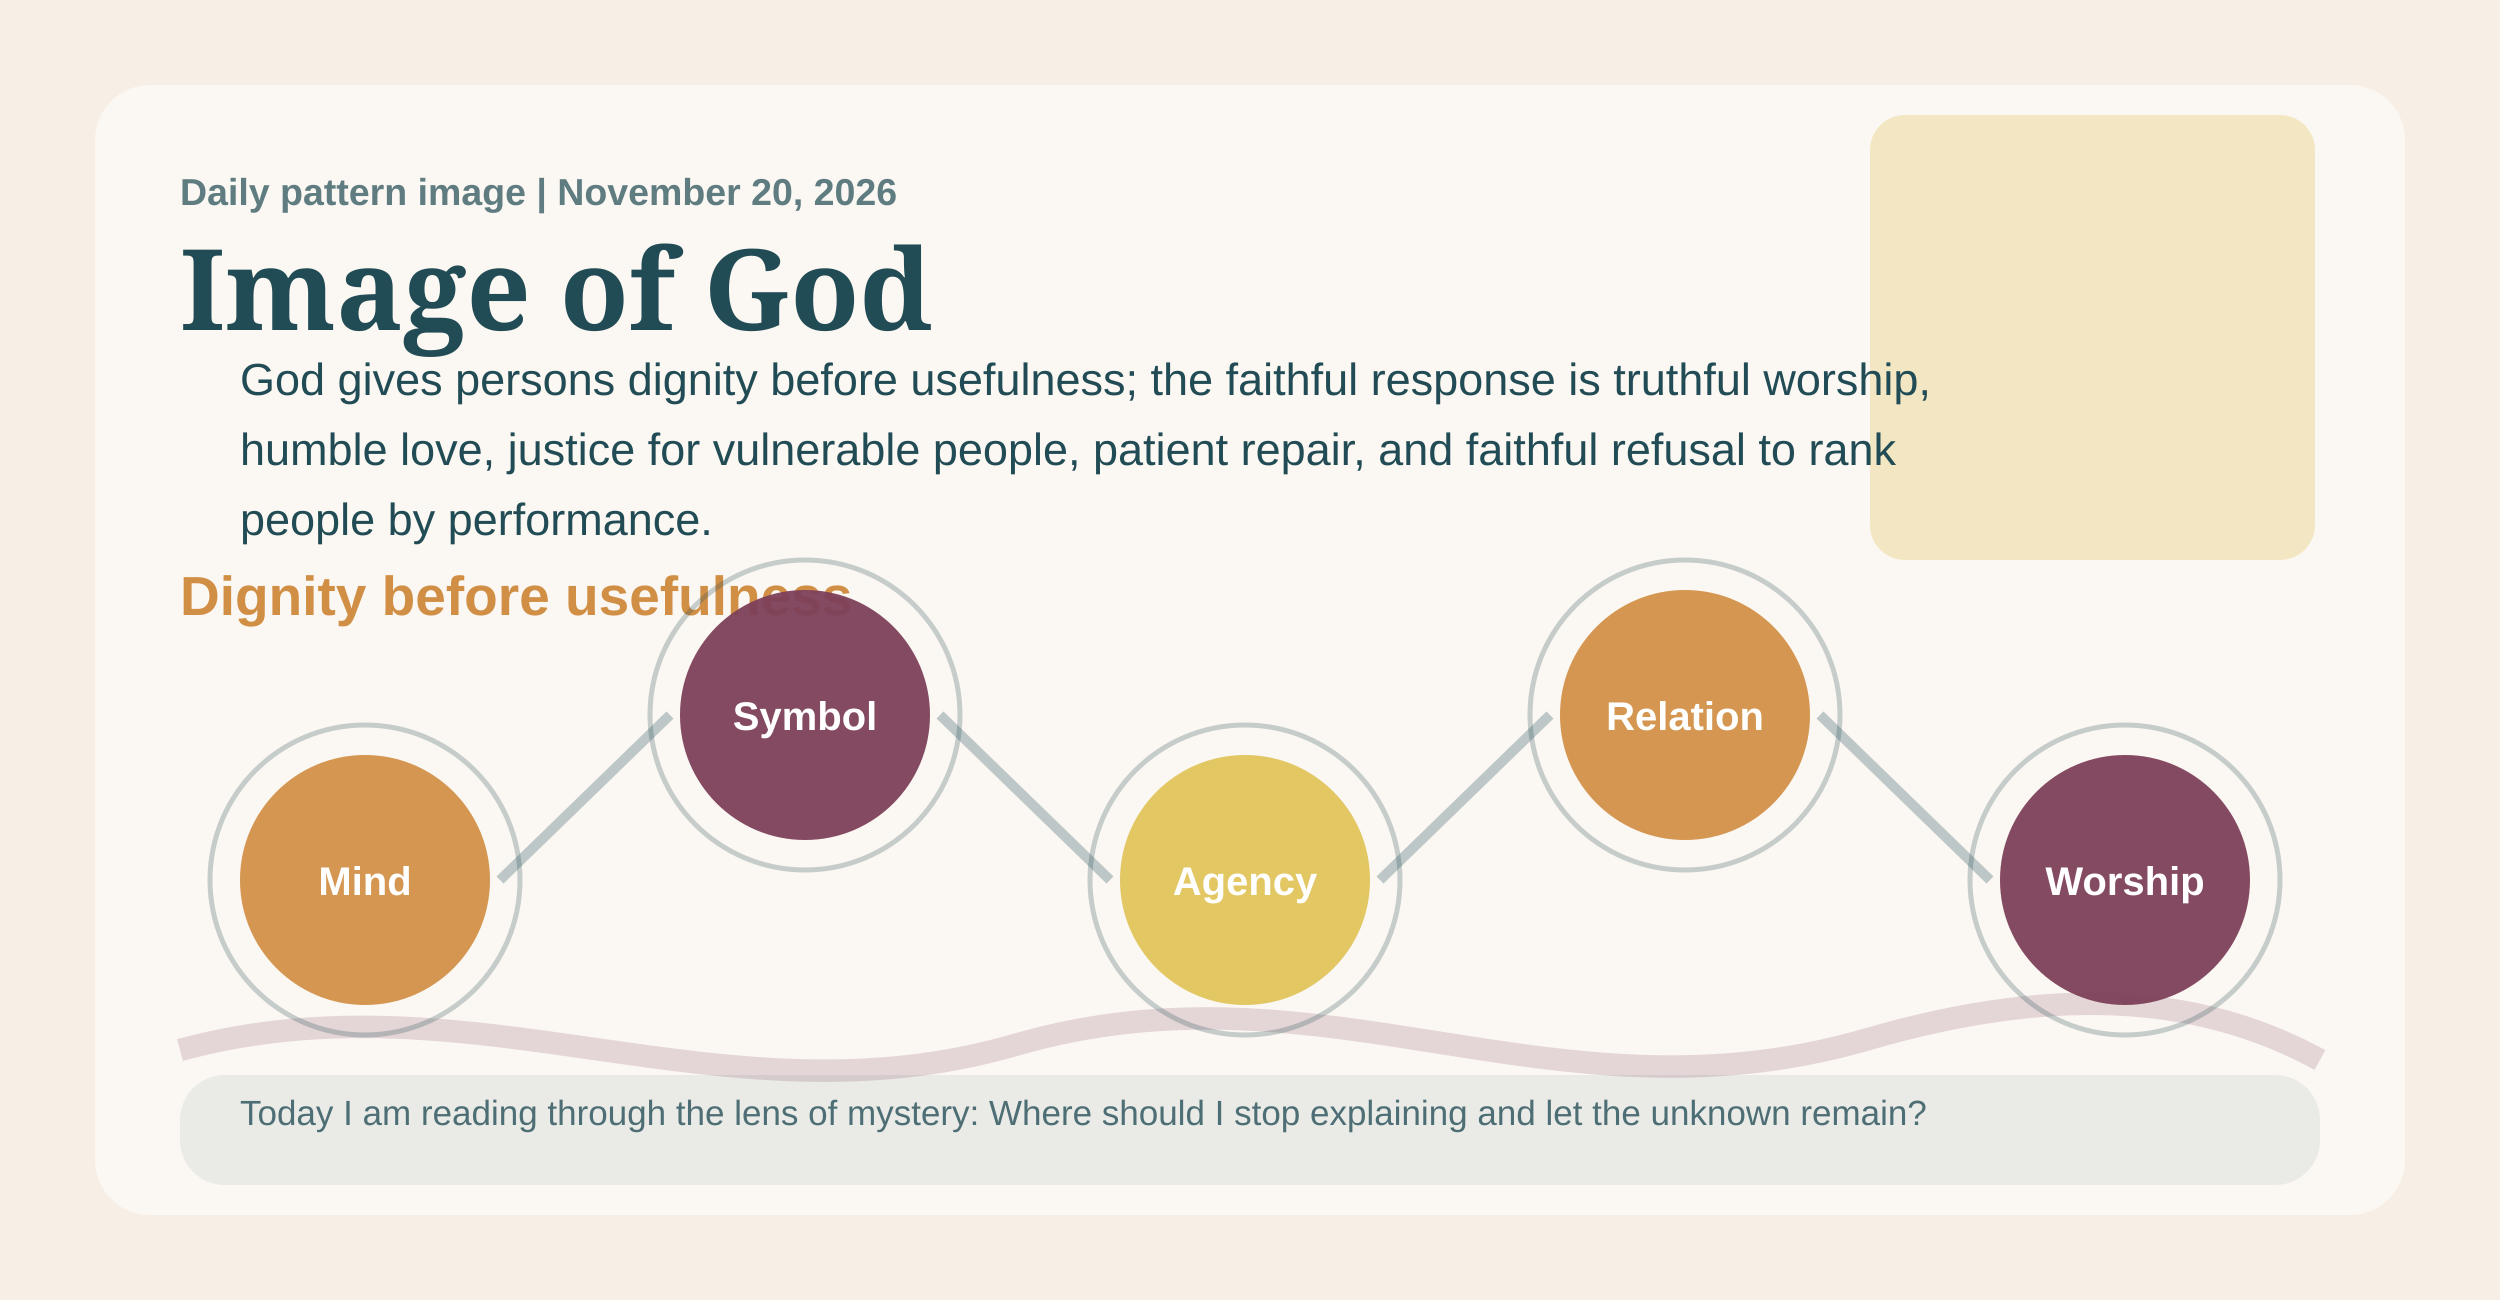
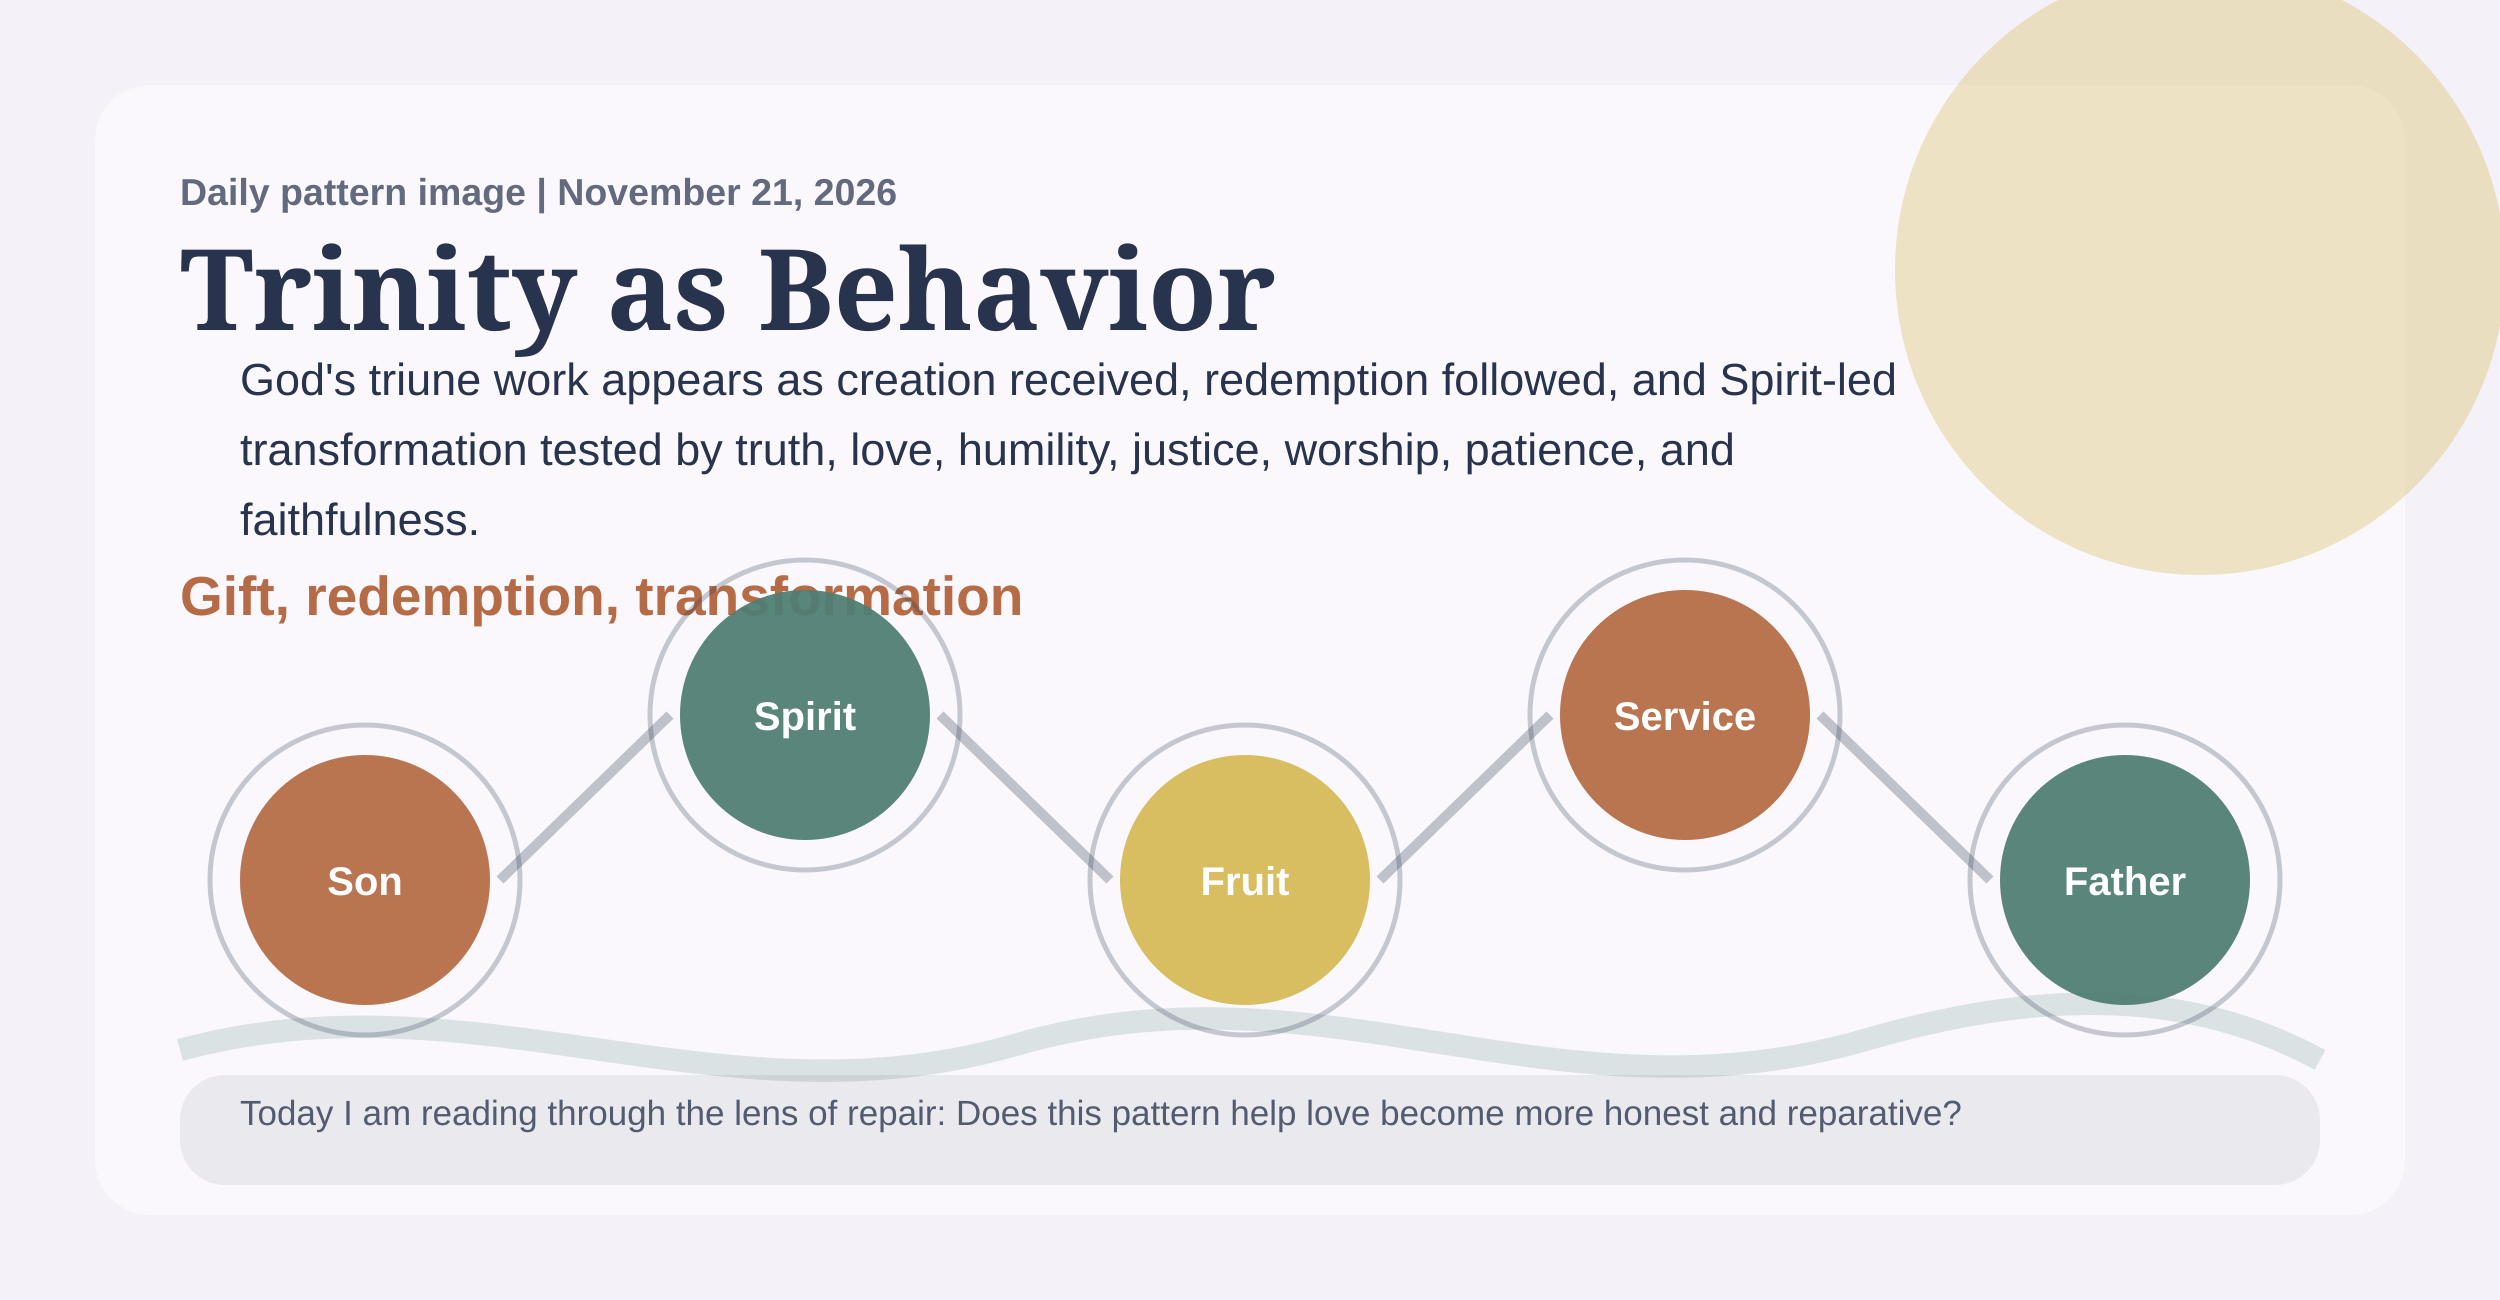
<svg xmlns="http://www.w3.org/2000/svg" width="1000" height="520" viewBox="0 0 1000 520" role="img" aria-labelledby="title desc">
  <style>
-     .eyebrow { font: 700 15px Arial, sans-serif; letter-spacing: 0; fill: #224c55; opacity: 0.72; }
-     .title { font: 700 45px Georgia, serif; letter-spacing: 0; fill: #224c55; }
-     .subtitle { font: 700 22px Arial, sans-serif; letter-spacing: 0; fill: #d18f46; }
-     .body { font: 18px Arial, sans-serif; letter-spacing: 0; fill: #224c55; }
-     .small { font: 14px Arial, sans-serif; letter-spacing: 0; fill: #224c55; opacity: 0.78; }
+     .eyebrow { font: 700 15px Arial, sans-serif; letter-spacing: 0; fill: #28334d; opacity: 0.72; }
+     .title { font: 700 45px Georgia, serif; letter-spacing: 0; fill: #28334d; }
+     .subtitle { font: 700 22px Arial, sans-serif; letter-spacing: 0; fill: #b56b45; }
+     .body { font: 18px Arial, sans-serif; letter-spacing: 0; fill: #28334d; }
+     .small { font: 14px Arial, sans-serif; letter-spacing: 0; fill: #28334d; opacity: 0.78; }
    .node { font: 700 16px Arial, sans-serif; letter-spacing: 0; fill: #ffffff; }
  </style>
-   <rect width="1000" height="520" fill="#f7efe5" />
+   <rect width="1000" height="520" fill="#f4f1f8" />
  <rect x="38" y="34" width="924" height="452" rx="22" fill="#ffffff" opacity="0.50" />
-   <rect x="748" y="46" width="178" height="178" rx="14" fill="#e0c35a" opacity="0.31" />
-   <path d="M72 420 C190 388 288 452 406 418 C530 382 620 452 746 416 C828 392 884 400 928 424" fill="none" stroke="#7c3f58" stroke-width="9" opacity="0.18" />
-   <text x="72" y="82" class="eyebrow">Daily pattern image | November 20, 2026</text>
-   <text x="72" y="132" class="title">Image of God</text>
-   <text x="72" y="246" class="subtitle">Dignity before usefulness</text>
-   <text x="96" y="158" class="body">God gives persons dignity before usefulness; the faithful response is truthful worship,</text>
-   <text x="96" y="186" class="body">humble love, justice for vulnerable people, patient repair, and faithful refusal to rank</text>
-   <text x="96" y="214" class="body">people by performance.</text>
-   <line x1="200" y1="352" x2="268" y2="286" stroke="#224c55" stroke-width="4" opacity="0.28" />
-   <line x1="376" y1="286" x2="444" y2="352" stroke="#224c55" stroke-width="4" opacity="0.28" />
-   <line x1="552" y1="352" x2="620" y2="286" stroke="#224c55" stroke-width="4" opacity="0.28" />
-   <line x1="728" y1="286" x2="796" y2="352" stroke="#224c55" stroke-width="4" opacity="0.28" />
-   <circle cx="146" cy="352" r="50" fill="#d18f46" opacity="0.94" />
-   <circle cx="146" cy="352" r="62" fill="none" stroke="#224c55" stroke-width="2" opacity="0.25" />
-   <text x="146" y="358" text-anchor="middle" class="node">Mind</text>
-   <circle cx="322" cy="286" r="50" fill="#7c3f58" opacity="0.94" />
-   <circle cx="322" cy="286" r="62" fill="none" stroke="#224c55" stroke-width="2" opacity="0.25" />
-   <text x="322" y="292" text-anchor="middle" class="node">Symbol</text>
-   <circle cx="498" cy="352" r="50" fill="#e0c35a" opacity="0.94" />
-   <circle cx="498" cy="352" r="62" fill="none" stroke="#224c55" stroke-width="2" opacity="0.25" />
-   <text x="498" y="358" text-anchor="middle" class="node">Agency</text>
-   <circle cx="674" cy="286" r="50" fill="#d18f46" opacity="0.94" />
-   <circle cx="674" cy="286" r="62" fill="none" stroke="#224c55" stroke-width="2" opacity="0.25" />
-   <text x="674" y="292" text-anchor="middle" class="node">Relation</text>
-   <circle cx="850" cy="352" r="50" fill="#7c3f58" opacity="0.94" />
-   <circle cx="850" cy="352" r="62" fill="none" stroke="#224c55" stroke-width="2" opacity="0.25" />
-   <text x="850" y="358" text-anchor="middle" class="node">Worship</text>
-   <rect x="72" y="430" width="856" height="44" rx="18" fill="#224c55" opacity="0.08" />
-   <text x="96" y="450" class="small">Today I am reading through the lens of mystery: Where should I stop explaining and let the unknown remain?</text>
+   <circle cx="880" cy="108" r="122" fill="#d7b957" opacity="0.34" />
+   <path d="M72 420 C190 388 288 452 406 418 C530 382 620 452 746 416 C828 392 884 400 928 424" fill="none" stroke="#4f7d73" stroke-width="9" opacity="0.18" />
+   <text x="72" y="82" class="eyebrow">Daily pattern image | November 21, 2026</text>
+   <text x="72" y="132" class="title">Trinity as Behavior</text>
+   <text x="72" y="246" class="subtitle">Gift, redemption, transformation</text>
+   <text x="96" y="158" class="body">God's triune work appears as creation received, redemption followed, and Spirit-led</text>
+   <text x="96" y="186" class="body">transformation tested by truth, love, humility, justice, worship, patience, and</text>
+   <text x="96" y="214" class="body">faithfulness.</text>
+   <line x1="200" y1="352" x2="268" y2="286" stroke="#28334d" stroke-width="4" opacity="0.28" />
+   <line x1="376" y1="286" x2="444" y2="352" stroke="#28334d" stroke-width="4" opacity="0.28" />
+   <line x1="552" y1="352" x2="620" y2="286" stroke="#28334d" stroke-width="4" opacity="0.28" />
+   <line x1="728" y1="286" x2="796" y2="352" stroke="#28334d" stroke-width="4" opacity="0.28" />
+   <circle cx="146" cy="352" r="50" fill="#b56b45" opacity="0.94" />
+   <circle cx="146" cy="352" r="62" fill="none" stroke="#28334d" stroke-width="2" opacity="0.25" />
+   <text x="146" y="358" text-anchor="middle" class="node">Son</text>
+   <circle cx="322" cy="286" r="50" fill="#4f7d73" opacity="0.94" />
+   <circle cx="322" cy="286" r="62" fill="none" stroke="#28334d" stroke-width="2" opacity="0.25" />
+   <text x="322" y="292" text-anchor="middle" class="node">Spirit</text>
+   <circle cx="498" cy="352" r="50" fill="#d7b957" opacity="0.94" />
+   <circle cx="498" cy="352" r="62" fill="none" stroke="#28334d" stroke-width="2" opacity="0.25" />
+   <text x="498" y="358" text-anchor="middle" class="node">Fruit</text>
+   <circle cx="674" cy="286" r="50" fill="#b56b45" opacity="0.94" />
+   <circle cx="674" cy="286" r="62" fill="none" stroke="#28334d" stroke-width="2" opacity="0.25" />
+   <text x="674" y="292" text-anchor="middle" class="node">Service</text>
+   <circle cx="850" cy="352" r="50" fill="#4f7d73" opacity="0.94" />
+   <circle cx="850" cy="352" r="62" fill="none" stroke="#28334d" stroke-width="2" opacity="0.25" />
+   <text x="850" y="358" text-anchor="middle" class="node">Father</text>
+   <rect x="72" y="430" width="856" height="44" rx="18" fill="#28334d" opacity="0.08" />
+   <text x="96" y="450" class="small">Today I am reading through the lens of repair: Does this pattern help love become more honest and reparative?</text>
</svg>
